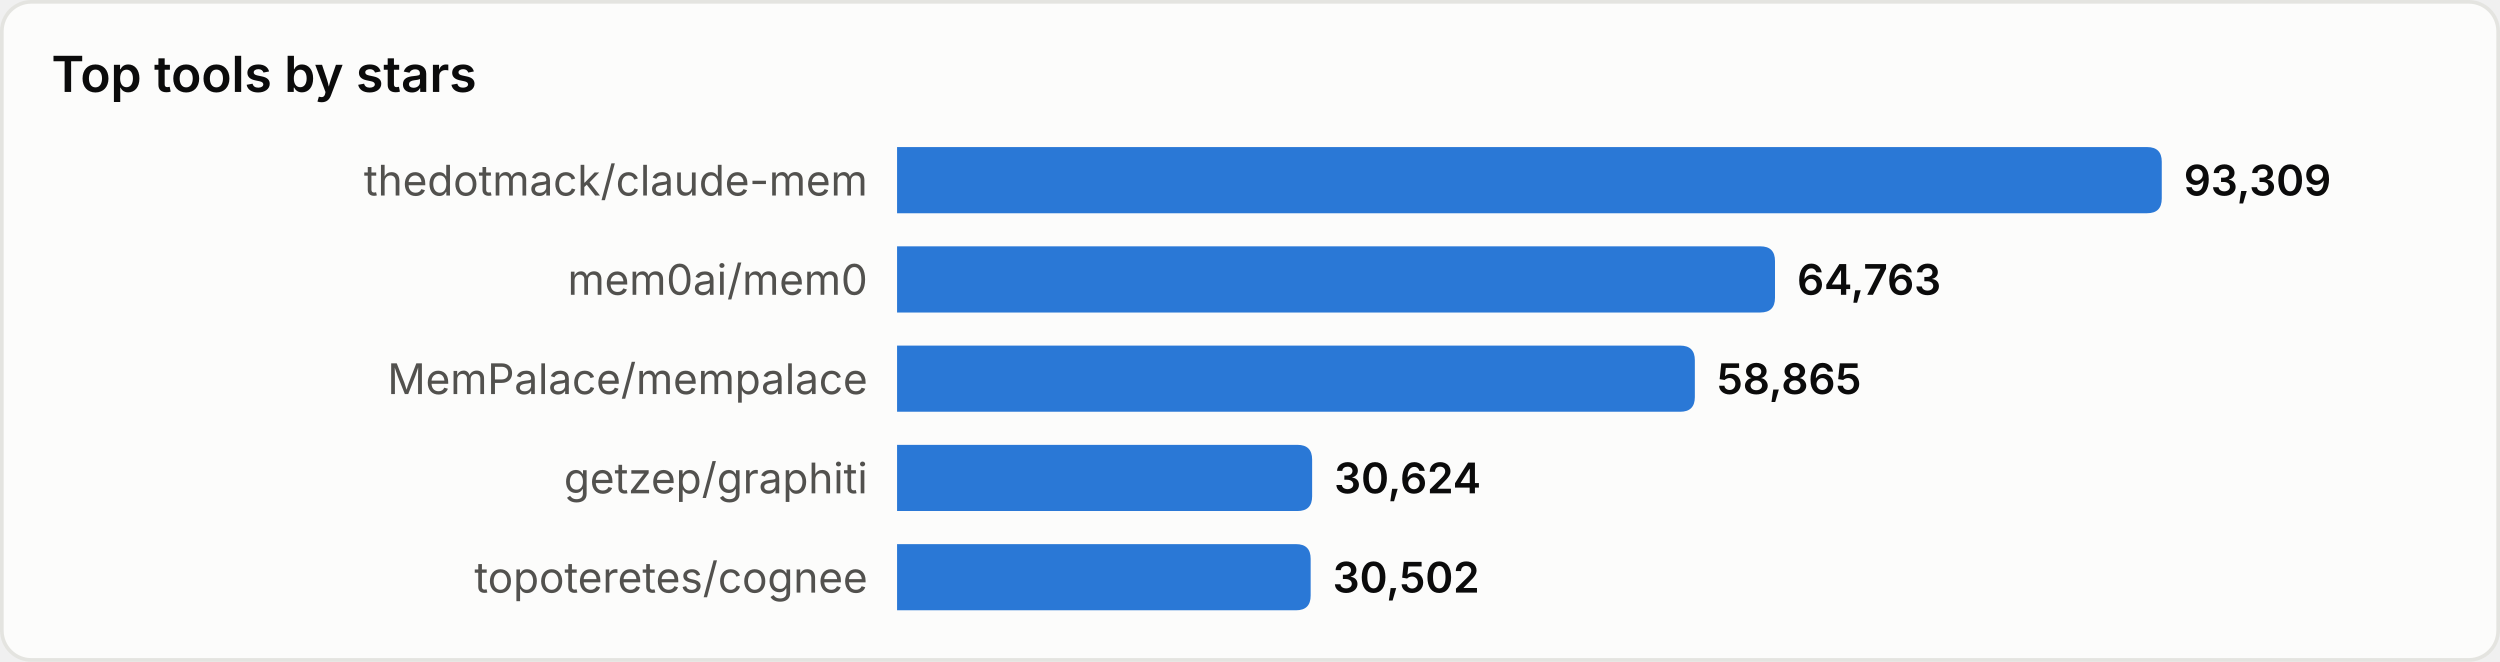
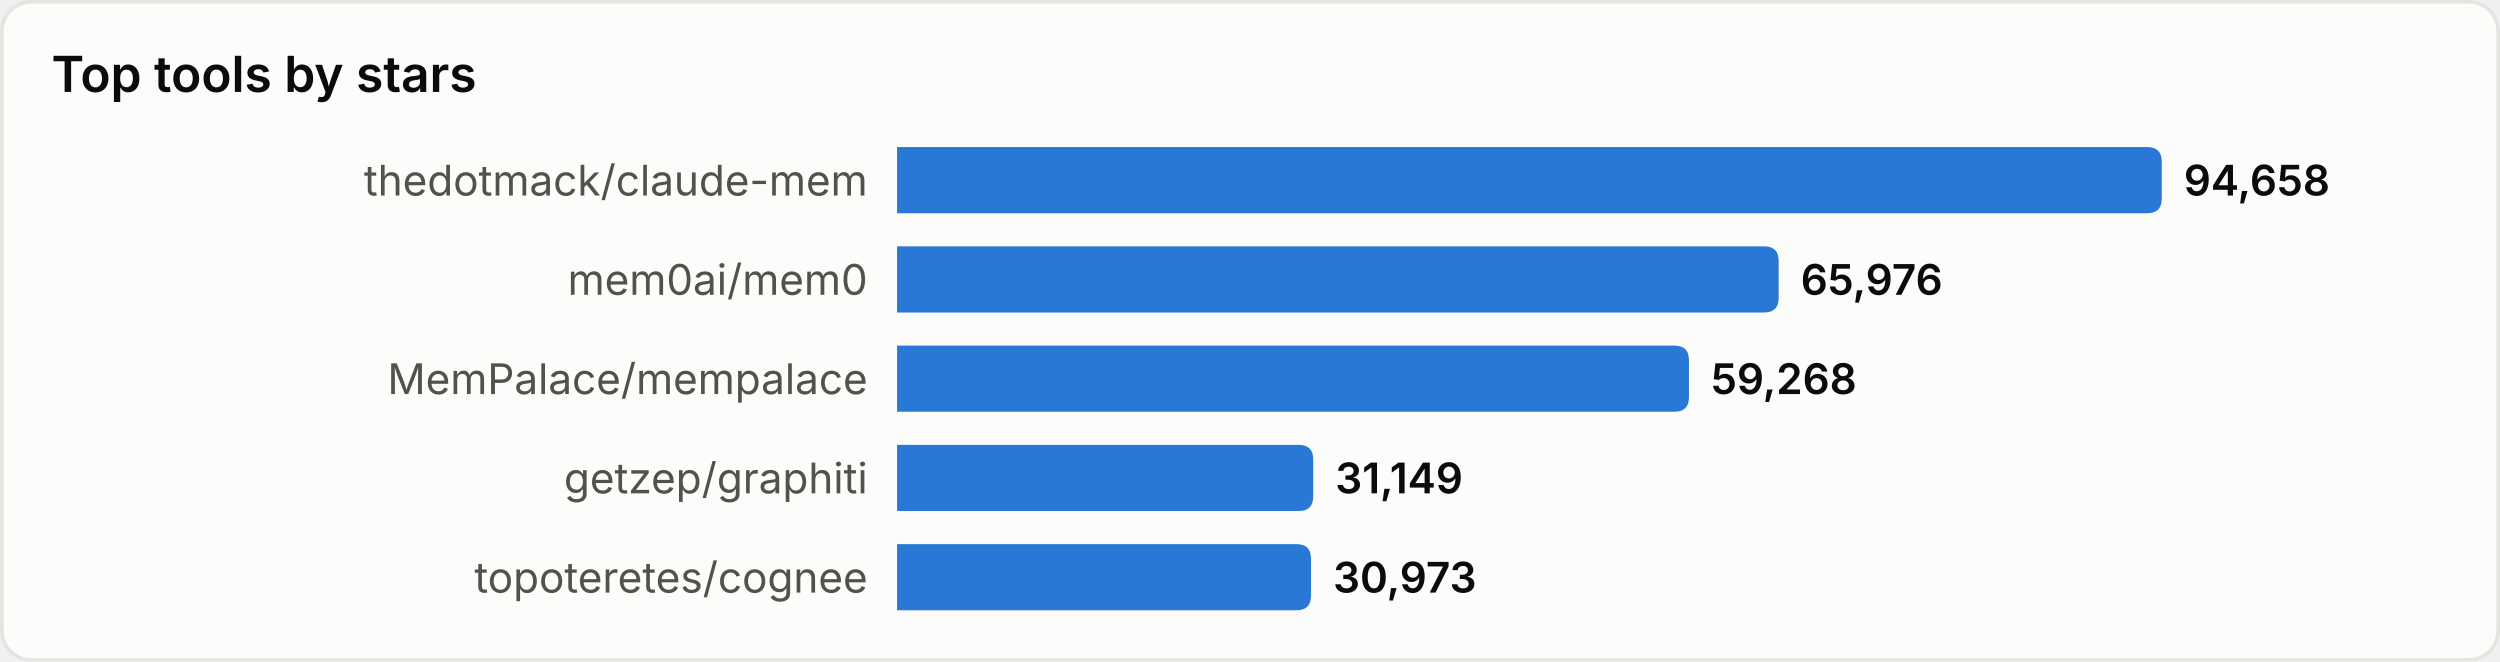
<svg xmlns="http://www.w3.org/2000/svg" width="680" height="180" viewBox="0 0 680 180" role="img" aria-label="Top tools by stars">
  <style>
text{font-family:system-ui,-apple-system,'Segoe UI',sans-serif}
.srf{fill:#fcfcfb;stroke:#e4e4e0}.ttl{fill:#0b0b0b;font-size:13.5px;font-weight:600}
.lbl{fill:#52514e;font-size:11.5px}.val{fill:#0b0b0b;font-size:11.5px;font-weight:600}
.bar{fill:#2a78d6}
@media(prefers-color-scheme:dark){
.srf{fill:#1a1a19;stroke:#33332f}.ttl{fill:#ffffff}
.lbl{fill:#c3c2b7}.val{fill:#ffffff}.bar{fill:#3987e5}
}
</style>
  <rect x="0.5" y="0.5" width="679" height="179" rx="8" class="srf" />
  <text x="14" y="25" class="ttl">Top tools by stars</text>
  <text x="236" y="49.0" class="lbl" text-anchor="end" dominant-baseline="central">thedotmack/claude-mem</text>
  <path d="M244,40 h340.0 q4,0 4,4 v10 q0,4 -4,4 h-340.0 z" class="bar" />
-   <text x="594.0" y="49.0" class="val" dominant-baseline="central">93,309</text>
+   <text x="594.0" y="49.0" class="val" dominant-baseline="central">94,658</text>
  <text x="236" y="76.0" class="lbl" text-anchor="end" dominant-baseline="central">mem0ai/mem0</text>
-   <path d="M244,67 h234.8 q4,0 4,4 v10 q0,4 -4,4 h-234.8 z" class="bar" />
-   <text x="488.8" y="76.0" class="val" dominant-baseline="central">64,763</text>
+   <path d="M244,67 h235.8 q4,0 4,4 v10 q0,4 -4,4 h-235.8 z" class="bar" />
+   <text x="489.8" y="76.0" class="val" dominant-baseline="central">65,976</text>
  <text x="236" y="103.0" class="lbl" text-anchor="end" dominant-baseline="central">MemPalace/mempalace</text>
-   <path d="M244,94 h213.0 q4,0 4,4 v10 q0,4 -4,4 h-213.0 z" class="bar" />
-   <text x="467.0" y="103.0" class="val" dominant-baseline="central">58,865</text>
+   <path d="M244,94 h211.4 q4,0 4,4 v10 q0,4 -4,4 h-211.4 z" class="bar" />
+   <text x="465.4" y="103.0" class="val" dominant-baseline="central">59,268</text>
  <text x="236" y="130.0" class="lbl" text-anchor="end" dominant-baseline="central">getzep/graphiti</text>
-   <path d="M244,121 h108.9 q4,0 4,4 v10 q0,4 -4,4 h-108.9 z" class="bar" />
-   <text x="362.9" y="130.0" class="val" dominant-baseline="central">30,624</text>
+   <path d="M244,121 h109.2 q4,0 4,4 v10 q0,4 -4,4 h-109.2 z" class="bar" />
+   <text x="363.2" y="130.0" class="val" dominant-baseline="central">31,149</text>
  <text x="236" y="157.0" class="lbl" text-anchor="end" dominant-baseline="central">topoteretes/cognee</text>
-   <path d="M244,148 h108.5 q4,0 4,4 v10 q0,4 -4,4 h-108.5 z" class="bar" />
-   <text x="362.5" y="157.0" class="val" dominant-baseline="central">30,502</text>
+   <path d="M244,148 h108.6 q4,0 4,4 v10 q0,4 -4,4 h-108.6 z" class="bar" />
+   <text x="362.6" y="157.0" class="val" dominant-baseline="central">30,973</text>
</svg>
